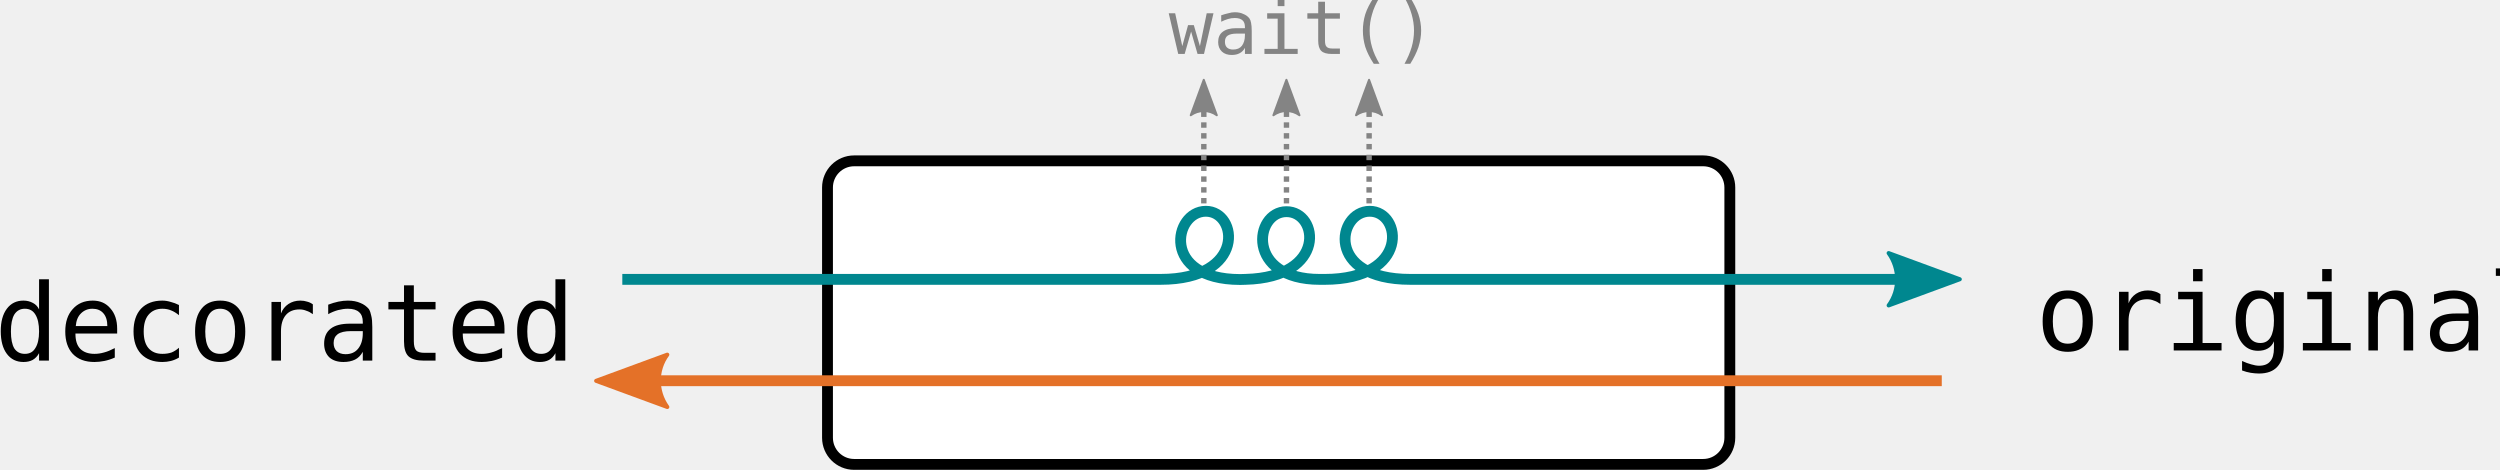
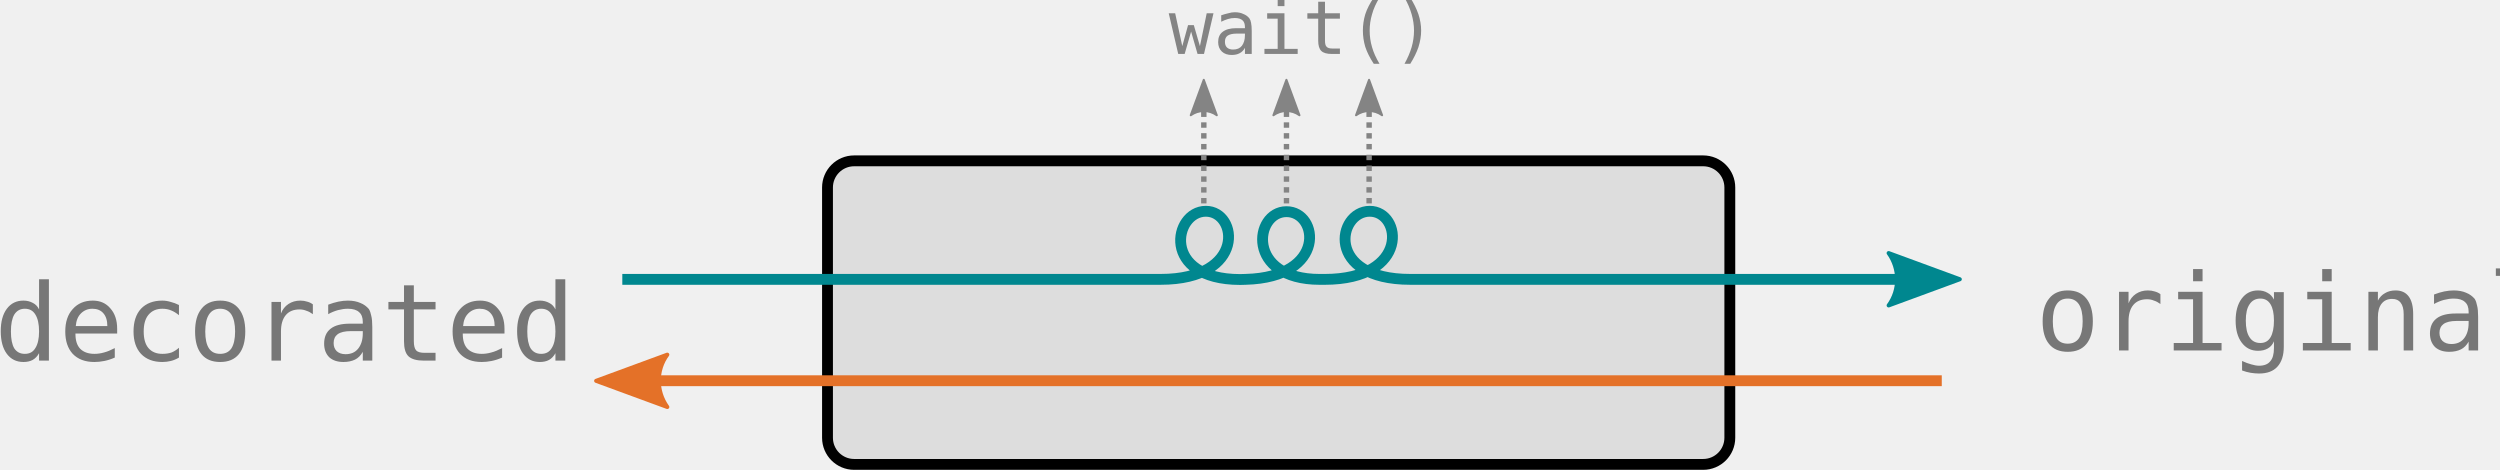
<svg xmlns="http://www.w3.org/2000/svg" xmlns:xlink="http://www.w3.org/1999/xlink" width="435.307" height="81.808" viewBox="0 0 115.175 21.645">
  <defs>
    <marker orient="auto" refY="0" refX="0" id="c" overflow="visible">
      <path d="M-5.231-2.42L1.324-.01-5.23 2.401c1.047-1.423 1.041-3.37 0-4.821z" fill="#848484" fill-rule="evenodd" stroke="#848484" stroke-width=".375" stroke-linejoin="round" />
    </marker>
    <marker id="a" refX="0" refY="0" orient="auto" overflow="visible">
      <path d="M-5.231-2.42L1.324-.01-5.23 2.401c1.047-1.423 1.041-3.37 0-4.821z" fill="#e47128" fill-rule="evenodd" stroke="#e47128" stroke-width=".375" stroke-linejoin="round" />
    </marker>
    <marker id="b" refX="0" refY="0" orient="auto" overflow="visible">
      <path d="M-5.231-2.42L1.324-.01-5.23 2.401c1.047-1.423 1.041-3.37 0-4.821z" fill="#00878f" fill-rule="evenodd" stroke="#00878f" stroke-width=".375" stroke-linejoin="round" />
    </marker>
  </defs>
  <g transform="translate(-39.95 -21.077)">
-     <rect width="41.57" height="13.985" x="78.073" y="28.487" rx="1.228" ry="1.228" fill="#fff" stroke="#000" stroke-width=".5" />
+     <rect width="41.57" height="13.985" x="78.073" y="28.487" rx="1.228" ry="1.228" fill="#ddd" stroke="#000" stroke-width=".5" />
    <path d="M129.407 38.617h-61.33" fill="none" stroke="#e47128" stroke-width=".5" marker-end="url(#a)" />
-     <text style="line-height:125%;-inkscape-font-specification:Consolas" x="39.688" y="37.691" font-weight="400" font-size="8.467" font-family="Consolas" letter-spacing="0" word-spacing="0" stroke-width=".265">
+     <text style="line-height:125%;-inkscape-font-specification:Consolas;fill:#777" x="39.688" y="37.691" font-weight="400" font-size="8.467" font-family="Consolas" letter-spacing="0" word-spacing="0" stroke-width=".265">
      <tspan x="39.688" y="37.691" font-size="4.939">decorated</tspan>
    </text>
-     <text style="line-height:125%;-inkscape-font-specification:Consolas" x="133.728" y="37.221" font-weight="400" font-size="8.467" font-family="Consolas" letter-spacing="0" word-spacing="0" stroke-width=".265">
+     <text style="line-height:125%;-inkscape-font-specification:Consolas;fill:#777" x="133.728" y="37.221" font-weight="400" font-size="8.467" font-family="Consolas" letter-spacing="0" word-spacing="0" stroke-width=".265">
      <tspan x="133.728" y="37.221" font-size="4.939">original</tspan>
    </text>
    <path d="M68.62 33.947H93.42c3.95 0 3.568-3.143 2.08-3.137-1.488.006-2.08 3.137 1.58 3.144l.254-.007c3.766-.096 3.368-3.125 1.88-3.119-1.49.006-1.88 3.12 1.541 3.12h.215c3.95 0 3.569-3.144 2.08-3.138-1.488.006-2.08 3.137 1.87 3.137h24.655" fill="none" stroke="#00878f" stroke-width=".5" marker-end="url(#b)" />
    <path d="M103.025 30.448v-5.364" id="d" fill="none" fill-rule="evenodd" stroke="#848484" stroke-width=".249" stroke-linecap="butt" stroke-linejoin="miter" stroke-miterlimit="4" stroke-dasharray=".249,.249" stroke-dashoffset="0" stroke-opacity="1" marker-end="url(#c)" />
    <text style="line-height:125%;-inkscape-font-specification:Consolas" x="93.793" y="23.561" font-weight="400" font-size="3.416" font-family="Consolas" letter-spacing="0" word-spacing="0" fill="#848484" stroke-width=".107">
      <tspan x="93.793" y="23.561">wait()</tspan>
    </text>
    <use x="0" y="0" xlink:href="#d" id="e" transform="translate(-3.807)" width="100%" height="100%" />
    <use xlink:href="#e" transform="translate(-3.808)" width="100%" height="100%" />
  </g>
</svg>
